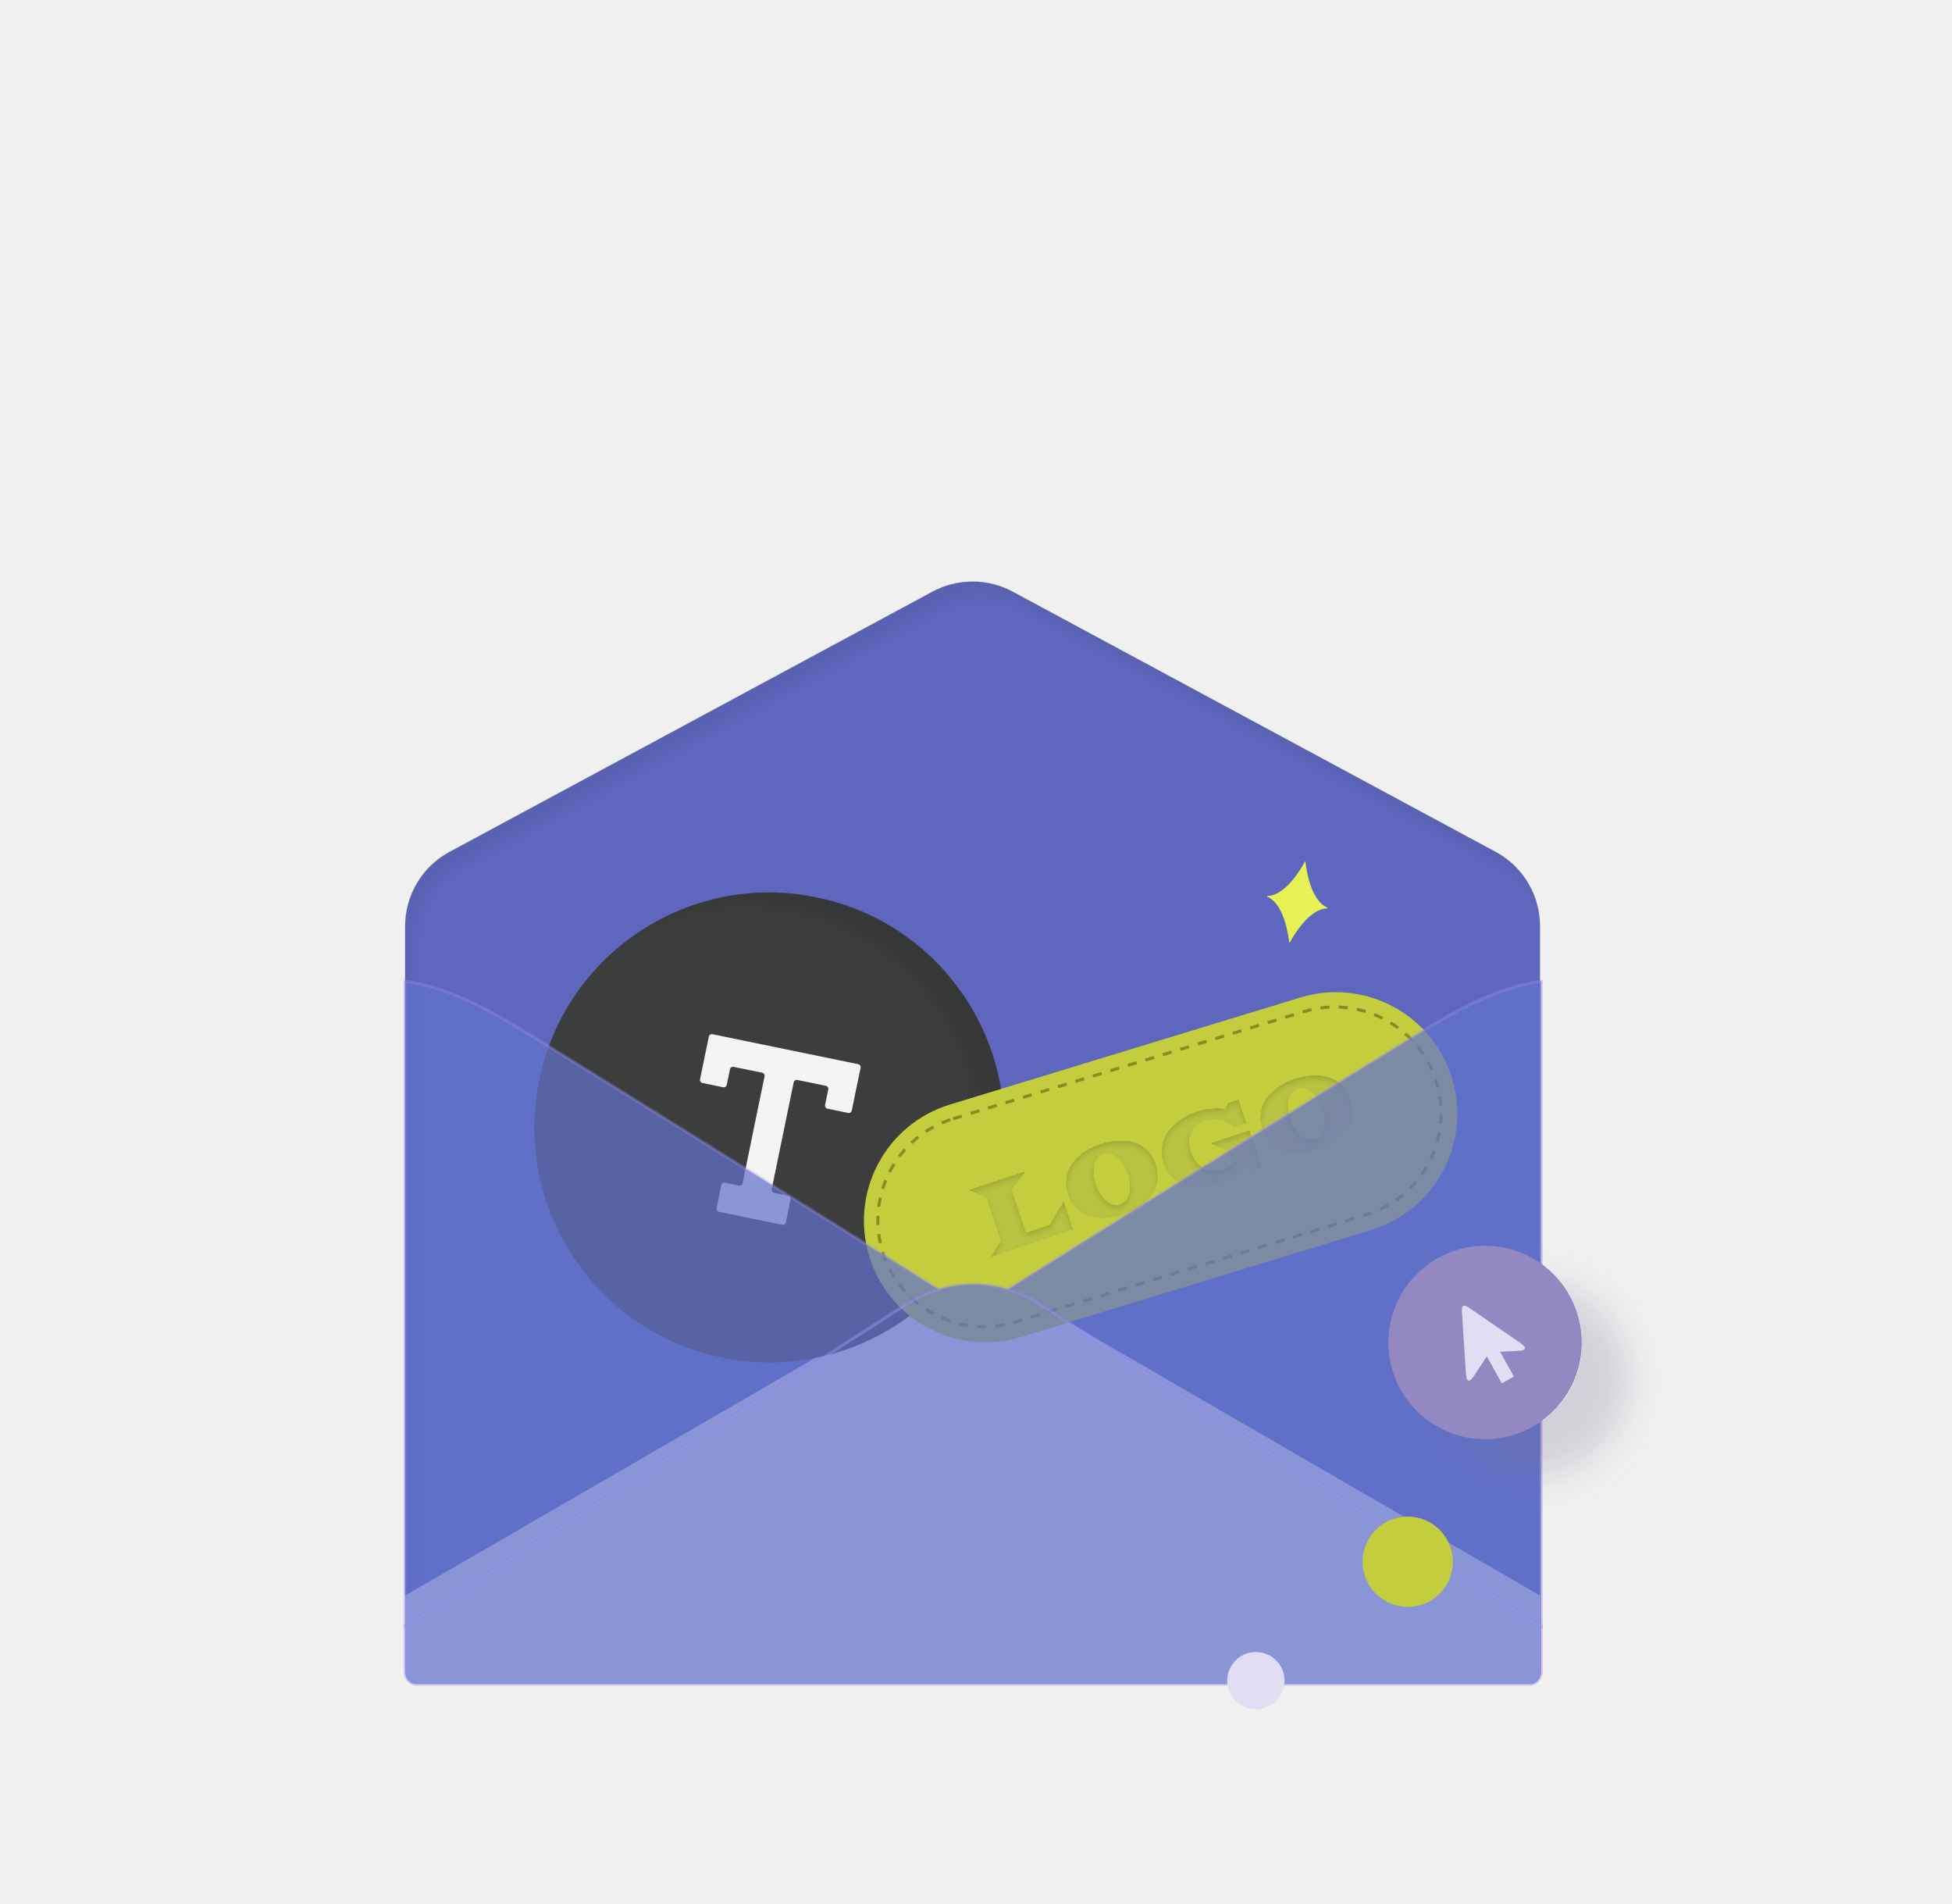
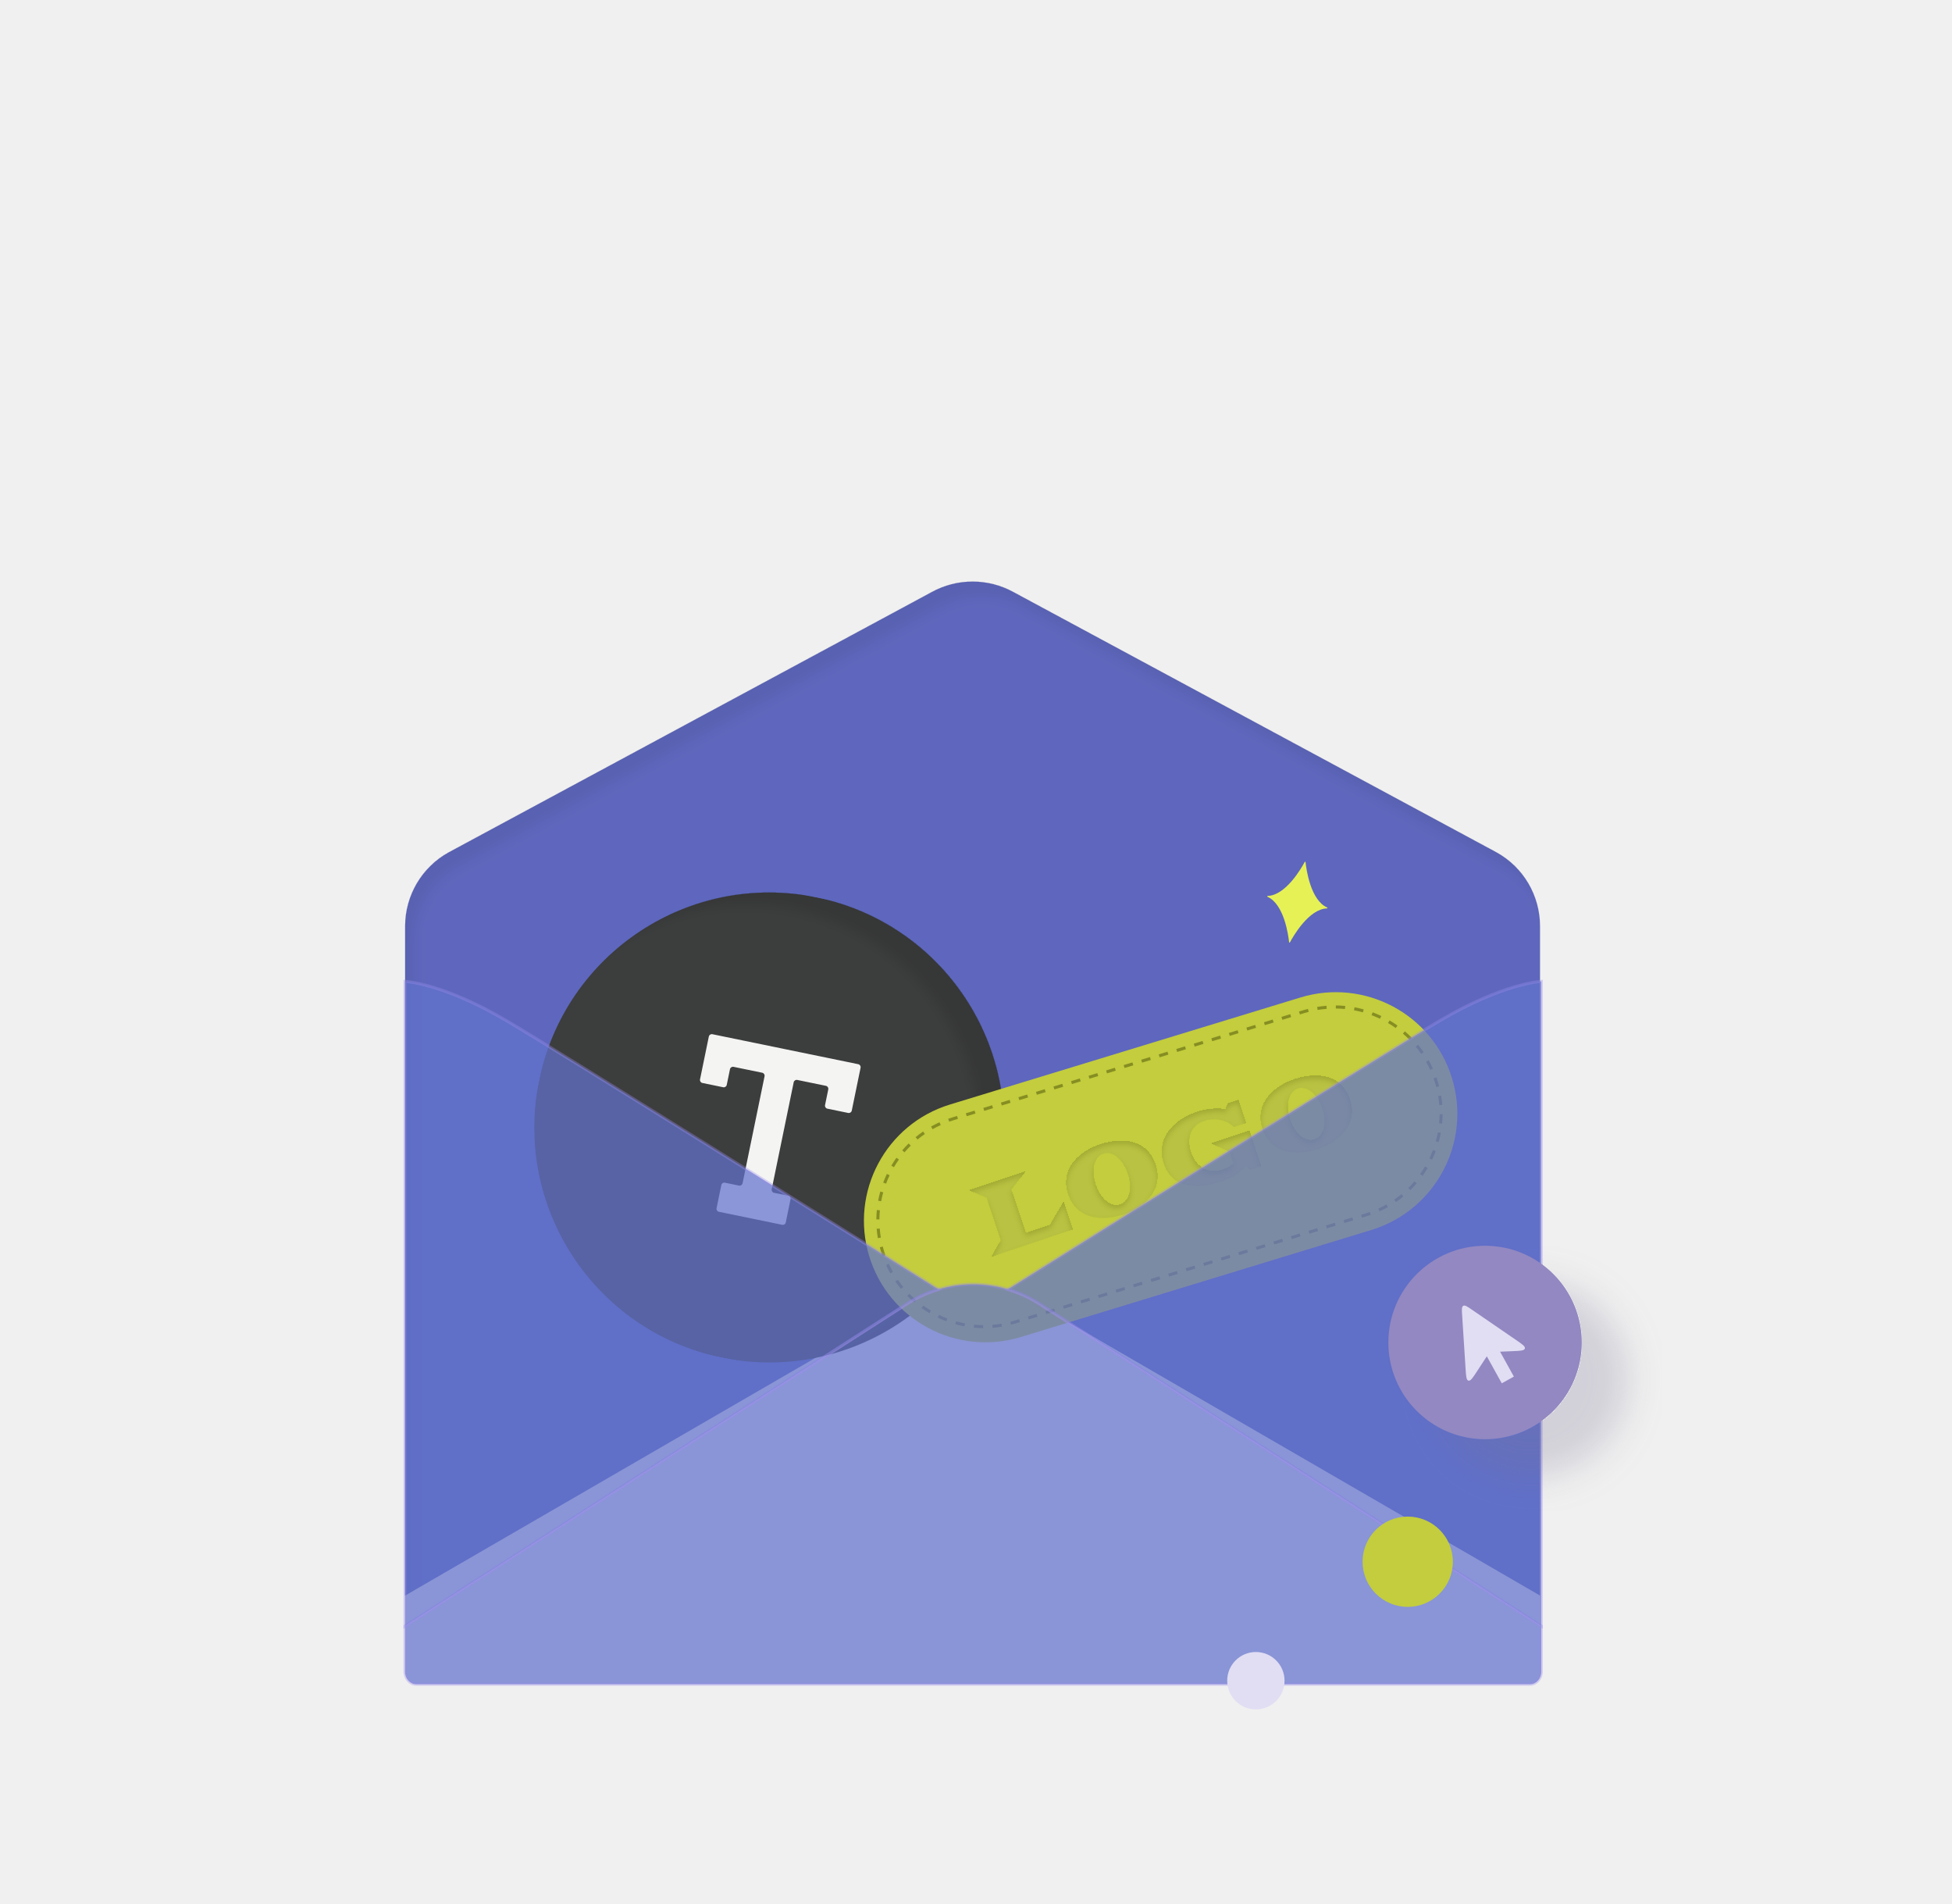
<svg xmlns="http://www.w3.org/2000/svg" width="282" height="275" viewBox="0 0 282 275" fill="none">
-   <rect x="121.321" y="124.93" width="31.832" height="0.872" rx="0.436" fill="#5C5A9B" />
  <g filter="url(#filter0_i_799_690)">
-     <path d="M216.197 123.113L146.432 85.528C142.742 83.49 138.272 83.49 134.583 85.528L64.817 123.113C60.937 125.255 58.529 129.344 58.529 133.785V230.454L130.87 188.552C136.834 185.098 144.18 185.098 150.144 188.552L222.485 230.454V133.785C222.485 129.344 220.077 125.255 216.197 123.116V123.113Z" fill="#5E67BD" />
+     <path d="M216.197 123.113L146.432 85.528C142.742 83.49 138.272 83.49 134.583 85.528L64.817 123.113C60.938 125.255 58.529 129.344 58.529 133.785V230.454L130.87 188.552C136.834 185.098 144.18 185.098 150.144 188.552L222.485 230.454V133.785C222.485 129.344 220.077 125.255 216.197 123.116V123.113Z" fill="#5E67BD" />
  </g>
  <g clip-path="url(#clip0_799_690)">
    <g filter="url(#filter1_i_799_690)">
      <path d="M104.298 196.085C122.654 199.858 140.593 188.037 144.367 169.681C148.14 151.326 136.318 133.387 117.963 129.613C99.607 125.84 81.668 137.661 77.895 156.017C74.121 174.373 85.943 192.312 104.298 196.085Z" fill="#3C3D3D" />
    </g>
-     <path d="M113.455 151.543L102.917 149.377C102.682 149.328 102.451 149.48 102.402 149.716L101.13 155.904C101.082 156.14 101.234 156.371 101.47 156.419L104.477 157.037C104.712 157.086 104.943 156.934 104.991 156.698L105.458 154.429C105.506 154.193 105.737 154.041 105.973 154.09L110.114 154.941C110.35 154.989 110.502 155.22 110.453 155.456L107.278 170.903C107.229 171.139 106.999 171.291 106.763 171.243L104.723 170.823C104.487 170.775 104.257 170.927 104.208 171.163L103.52 174.511C103.471 174.747 103.623 174.978 103.859 175.026L113.003 176.906C113.238 176.954 113.469 176.802 113.518 176.566L114.206 173.218C114.254 172.982 114.102 172.752 113.867 172.703L111.827 172.284C111.591 172.235 111.439 172.005 111.487 171.769L114.663 156.321C114.711 156.085 114.942 155.933 115.178 155.982L119.319 156.833C119.555 156.882 119.707 157.112 119.658 157.348L119.192 159.617C119.144 159.853 119.296 160.083 119.531 160.132L122.538 160.75C122.774 160.798 123.005 160.646 123.053 160.411L124.325 154.223C124.374 153.987 124.222 153.756 123.986 153.708L113.448 151.542L113.455 151.543Z" fill="#F4F4F3" />
+     <path d="M113.455 151.543L102.917 149.377C102.682 149.328 102.451 149.48 102.402 149.716L101.13 155.904C101.082 156.14 101.234 156.371 101.47 156.419L104.477 157.037C104.712 157.086 104.943 156.934 104.991 156.698L105.458 154.429C105.506 154.193 105.737 154.041 105.973 154.09L110.114 154.941C110.35 154.989 110.502 155.22 110.453 155.456L107.278 170.903C107.229 171.139 106.999 171.291 106.763 171.243L104.723 170.823C104.487 170.775 104.257 170.927 104.208 171.163L103.52 174.511C103.471 174.747 103.623 174.978 103.859 175.026L113.003 176.906C113.238 176.954 113.469 176.802 113.518 176.566L114.206 173.218C114.254 172.982 114.102 172.752 113.867 172.703L111.827 172.284C111.591 172.235 111.439 172.005 111.487 171.769L114.663 156.321C114.711 156.085 114.942 155.933 115.178 155.982L119.319 156.833C119.555 156.882 119.707 157.112 119.658 157.348L119.192 159.617C119.143 159.853 119.295 160.083 119.531 160.132L122.538 160.75C122.774 160.798 123.005 160.646 123.053 160.411L124.325 154.223C124.374 153.987 124.222 153.756 123.986 153.708L113.448 151.542L113.455 151.543Z" fill="#F4F4F3" />
  </g>
-   <rect width="88.03" height="35.107" rx="17.553" transform="matrix(0.95641 -0.292028 0.292031 0.956409 120.451 164.658)" fill="#C3CD3D" />
-   <rect opacity="0.8" x="0.275" y="0.146" width="83.672" height="30.692" rx="15.346" transform="matrix(0.95641 -0.292028 0.292031 0.956409 122.709 166.011)" fill="#C3CD3D" stroke="#777E1C" stroke-width="0.441" stroke-dasharray="1.32 1.32" />
+   <path d="M125.577 181.447C122.746 172.175 127.967 162.363 137.239 159.532L187.855 144.077C197.127 141.246 206.939 146.467 209.77 155.739V155.739C212.601 165.011 207.38 174.823 198.108 177.654L147.492 193.109C138.22 195.94 128.408 190.719 125.577 181.447V181.447Z" fill="#C3CD3D" />
+   <path opacity="0.8" d="M127.286 180.812C124.776 172.589 129.406 163.889 137.628 161.378L188.299 145.906C196.521 143.396 205.222 148.026 207.733 156.248V156.248C210.243 164.471 205.613 173.172 197.391 175.682L146.72 191.154C138.498 193.665 129.797 189.034 127.286 180.812V180.812Z" fill="#C3CD3D" />
+   <path opacity="0.8" fill-rule="evenodd" clip-rule="evenodd" d="M146.066 191.339L145.955 190.912C146.168 190.857 146.38 190.797 146.591 190.732L147.225 190.539L147.354 190.961L146.72 191.154C146.502 191.221 146.284 191.282 146.066 191.339ZM196.757 175.876L196.629 175.454L197.262 175.261C197.474 175.196 197.683 175.127 197.89 175.054L198.037 175.47C197.824 175.545 197.609 175.616 197.391 175.682L196.757 175.876ZM199.297 174.963L199.115 174.561C199.518 174.378 199.91 174.179 200.291 173.964L200.508 174.348C200.116 174.569 199.712 174.774 199.297 174.963ZM201.66 173.63L201.41 173.266C201.775 173.016 202.126 172.751 202.464 172.472L202.745 172.813C202.397 173.099 202.035 173.372 201.66 173.63ZM203.754 171.903L203.445 171.589C203.759 171.28 204.059 170.958 204.344 170.623L204.68 170.91C204.386 171.253 204.078 171.585 203.754 171.903ZM205.515 169.839L205.156 169.583C205.412 169.224 205.651 168.855 205.875 168.476L206.255 168.7C206.025 169.09 205.778 169.47 205.515 169.839ZM206.893 167.501L206.495 167.311C206.684 166.914 206.857 166.509 207.012 166.096L207.424 166.251C207.265 166.676 207.088 167.093 206.893 167.501ZM207.846 164.96L207.421 164.842C207.539 164.419 207.638 163.99 207.719 163.556L208.153 163.637C208.07 164.084 207.967 164.525 207.846 164.96ZM208.343 162.292L207.904 162.25C207.947 161.814 207.97 161.374 207.974 160.932L208.415 160.936C208.411 161.391 208.387 161.843 208.343 162.292ZM208.367 159.579L207.928 159.614C207.893 159.178 207.839 158.742 207.766 158.305L208.201 158.231C208.276 158.681 208.332 159.131 208.367 159.579ZM207.917 156.903C207.861 156.684 207.799 156.466 207.733 156.248C207.666 156.031 207.595 155.815 207.52 155.603L207.105 155.749C207.178 155.956 207.246 156.166 207.311 156.377C207.376 156.589 207.436 156.801 207.49 157.013L207.917 156.903ZM207.013 154.342L206.612 154.525C206.429 154.121 206.229 153.729 206.014 153.348L206.399 153.132C206.62 153.523 206.825 153.927 207.013 154.342ZM205.68 151.979L205.317 152.229C205.066 151.865 204.801 151.513 204.523 151.175L204.863 150.894C205.15 151.242 205.423 151.604 205.68 151.979ZM203.954 149.885L203.639 150.195C203.33 149.88 203.008 149.58 202.674 149.295L202.96 148.96C203.304 149.253 203.636 149.562 203.954 149.885ZM201.889 148.124L201.634 148.483C201.275 148.228 200.905 147.988 200.526 147.765L200.75 147.385C201.14 147.614 201.52 147.861 201.889 148.124ZM199.551 146.746L199.361 147.144C198.964 146.955 198.559 146.782 198.147 146.628L198.302 146.215C198.726 146.374 199.143 146.551 199.551 146.746ZM197.011 145.794L196.892 146.218C196.469 146.1 196.04 146.001 195.607 145.92L195.688 145.486C196.134 145.57 196.575 145.672 197.011 145.794ZM194.343 145.296L194.3 145.735C193.864 145.693 193.424 145.669 192.983 145.665L192.986 145.224C193.441 145.228 193.894 145.252 194.343 145.296ZM191.629 145.272L191.664 145.712C191.229 145.746 190.792 145.8 190.355 145.873L190.282 145.438C190.732 145.363 191.181 145.307 191.629 145.272ZM138.262 161.185L137.628 161.378C137.411 161.444 137.195 161.515 136.983 161.59L137.129 162.006C137.336 161.933 137.545 161.864 137.757 161.8L138.391 161.606L138.262 161.185ZM135.722 162.098L135.905 162.499C135.501 162.682 135.109 162.882 134.728 163.096L134.511 162.712C134.903 162.491 135.307 162.286 135.722 162.098ZM133.359 163.431L133.609 163.794C133.245 164.044 132.893 164.309 132.555 164.588L132.274 164.248C132.622 163.961 132.984 163.688 133.359 163.431ZM131.265 165.157L131.574 165.471C131.26 165.781 130.96 166.103 130.675 166.437L130.34 166.151C130.633 165.807 130.942 165.475 131.265 165.157ZM129.504 167.221L129.863 167.477C129.607 167.836 129.368 168.205 129.144 168.584L128.764 168.36C128.994 167.97 129.241 167.59 129.504 167.221ZM128.126 169.559L128.524 169.749C128.335 170.146 128.162 170.552 128.008 170.964L127.595 170.809C127.754 170.385 127.931 169.968 128.126 169.559ZM127.173 172.1L127.598 172.219C127.48 172.642 127.381 173.07 127.3 173.504L126.866 173.423C126.949 172.977 127.052 172.535 127.173 172.1ZM126.676 174.768L127.115 174.811C127.072 175.247 127.049 175.686 127.045 176.128L126.604 176.124C126.608 175.669 126.632 175.217 126.676 174.768ZM126.652 177.481L127.092 177.446C127.126 177.882 127.18 178.319 127.253 178.756L126.818 178.829C126.743 178.379 126.687 177.93 126.652 177.481ZM127.102 180.158L127.529 180.047C127.584 180.259 127.643 180.471 127.708 180.683C127.773 180.895 127.842 181.104 127.915 181.311L127.499 181.458C127.424 181.245 127.353 181.03 127.286 180.812C127.22 180.594 127.158 180.376 127.102 180.158ZM128.006 182.718L128.407 182.536C128.591 182.939 128.79 183.332 129.005 183.712L128.621 183.929C128.4 183.537 128.194 183.133 128.006 182.718ZM129.339 185.081L129.703 184.831C129.953 185.196 130.218 185.547 130.496 185.885L130.156 186.166C129.869 185.818 129.596 185.456 129.339 185.081ZM131.065 187.175L131.38 186.866C131.689 187.18 132.011 187.48 132.345 187.765L132.059 188.101C131.715 187.807 131.384 187.499 131.065 187.175ZM133.13 188.936L133.386 188.577C133.744 188.833 134.114 189.073 134.493 189.296L134.269 189.676C133.879 189.446 133.499 189.199 133.13 188.936ZM135.468 190.314L135.658 189.916C136.055 190.106 136.46 190.278 136.872 190.433L136.717 190.846C136.293 190.686 135.876 190.509 135.468 190.314ZM138.009 191.267C138.444 191.388 138.885 191.491 139.331 191.574L139.412 191.141C138.979 191.06 138.55 190.96 138.127 190.842L138.009 191.267ZM140.676 191.764L140.719 191.325C141.155 191.368 141.595 191.391 142.037 191.395L142.033 191.836C141.578 191.832 141.125 191.808 140.676 191.764ZM144.737 191.622L144.664 191.187C144.227 191.261 143.79 191.314 143.355 191.349L143.39 191.788C143.838 191.753 144.288 191.698 144.737 191.622ZM139.529 160.798L139.657 161.22L140.924 160.833L140.795 160.411L139.529 160.798ZM142.062 160.024L142.191 160.446L143.458 160.059L143.329 159.637L142.062 160.024ZM144.596 159.251L144.724 159.672L145.991 159.286L145.862 158.864L144.596 159.251ZM147.129 158.477L147.258 158.899L148.525 158.512L148.396 158.09L147.129 158.477ZM149.663 157.703L149.791 158.125L151.058 157.738L150.929 157.317L149.663 157.703ZM152.196 156.93L152.325 157.352L153.592 156.965L153.463 156.543L152.196 156.93ZM154.73 156.156L154.858 156.578L156.125 156.191L155.996 155.769L154.73 156.156ZM157.263 155.383L157.392 155.804L158.659 155.418L158.53 154.996L157.263 155.383ZM159.797 154.609L159.925 155.031L161.192 154.644L161.063 154.222L159.797 154.609ZM162.33 153.836L162.459 154.257L163.726 153.871L163.597 153.449L162.33 153.836ZM164.864 153.062L164.993 153.484L166.259 153.097L166.131 152.675L164.864 153.062ZM167.397 152.288L167.526 152.71L168.793 152.323L168.664 151.902L167.397 152.288ZM169.931 151.515L170.06 151.937L171.326 151.55L171.198 151.128L169.931 151.515ZM172.464 150.741L172.593 151.163L173.86 150.776L173.731 150.354L172.464 150.741ZM174.998 149.968L175.127 150.389L176.393 150.003L176.265 149.581L174.998 149.968ZM177.531 149.194L177.66 149.616L178.927 149.229L178.798 148.807L177.531 149.194ZM180.065 148.42L180.194 148.842L181.46 148.455L181.332 148.034L180.065 148.42ZM182.598 147.647L182.727 148.069L183.994 147.682L183.865 147.26L182.598 147.647ZM185.132 146.873L185.261 147.295L186.528 146.908L186.399 146.487L185.132 146.873ZM187.665 146.1L187.794 146.522L188.428 146.328C188.639 146.263 188.851 146.204 189.064 146.149L188.953 145.722C188.735 145.778 188.517 145.84 188.299 145.906L187.665 146.1ZM195.491 176.263L195.362 175.841L194.095 176.228L194.224 176.649L195.491 176.263ZM192.957 177.036L192.828 176.614L191.562 177.001L191.69 177.423L192.957 177.036ZM190.424 177.81L190.295 177.388L189.028 177.775L189.157 178.197L190.424 177.81ZM187.89 178.583L187.761 178.162L186.494 178.548L186.623 178.97L187.89 178.583ZM185.356 179.357L185.228 178.935L183.961 179.322L184.09 179.744L185.356 179.357ZM182.823 180.13L182.694 179.709L181.427 180.096L181.556 180.517L182.823 180.13ZM180.289 180.904L180.161 180.482L178.894 180.869L179.023 181.291L180.289 180.904ZM177.756 181.678L177.627 181.256L176.36 181.643L176.489 182.064L177.756 181.678ZM175.222 182.451L175.094 182.029L173.827 182.416L173.956 182.838L175.222 182.451ZM172.689 183.225L172.56 182.803L171.293 183.19L171.422 183.612L172.689 183.225ZM170.155 183.998L170.027 183.577L168.76 183.963L168.889 184.385L170.155 183.998ZM167.622 184.772L167.493 184.35L166.226 184.737L166.355 185.159L167.622 184.772ZM165.088 185.546L164.96 185.124L163.693 185.511L163.822 185.932L165.088 185.546ZM162.555 186.319L162.426 185.897L161.159 186.284L161.288 186.706L162.555 186.319ZM160.021 187.093L159.892 186.671L158.626 187.058L158.754 187.48L160.021 187.093ZM157.488 187.866L157.359 187.445L156.092 187.831L156.221 188.253L157.488 187.866ZM154.954 188.64L154.825 188.218L153.559 188.605L153.687 189.027L154.954 188.64ZM152.421 189.413L152.292 188.992L151.025 189.378L151.154 189.8L152.421 189.413ZM149.887 190.187L149.758 189.765L148.492 190.152L148.62 190.574L149.887 190.187Z" fill="#777E1C" />
  <g opacity="0.7" filter="url(#filter2_i_799_690)">
    <path d="M144.622 179.142L142.556 172.979L140.119 171.915L148.033 169.262L146.064 171.803L148.186 178.132L151.713 176.95L153.645 173.681L154.946 177.561L143.319 181.459L144.622 179.142Z" fill="#B5BD44" />
    <path d="M154.351 172.452C154.146 171.84 154.05 171.26 154.064 170.713C154.083 170.164 154.182 169.651 154.364 169.176C154.545 168.701 154.798 168.263 155.123 167.863C155.446 167.458 155.811 167.097 156.217 166.778C156.627 166.453 157.065 166.17 157.532 165.93C157.998 165.685 158.466 165.484 158.936 165.326C159.451 165.153 159.977 165.022 160.514 164.93C161.054 164.833 161.583 164.792 162.101 164.806C162.622 164.814 163.127 164.884 163.615 165.016C164.102 165.144 164.555 165.345 164.972 165.62C165.395 165.893 165.77 166.246 166.097 166.679C166.43 167.11 166.698 167.632 166.904 168.245C167.106 168.848 167.202 169.421 167.191 169.962C167.18 170.504 167.086 171.012 166.909 171.486C166.732 171.959 166.485 172.398 166.166 172.801C165.851 173.203 165.49 173.568 165.082 173.897C164.679 174.225 164.237 174.513 163.758 174.763C163.284 175.011 162.8 175.217 162.308 175.382C161.815 175.548 161.305 175.676 160.779 175.769C160.252 175.862 159.728 175.904 159.207 175.896C158.691 175.887 158.185 175.819 157.689 175.694C157.197 175.568 156.738 175.369 156.311 175.097C155.889 174.824 155.51 174.473 155.173 174.043C154.835 173.608 154.561 173.078 154.351 172.452ZM158.265 171.141C158.44 171.664 158.661 172.131 158.926 172.54C159.191 172.945 159.482 173.277 159.801 173.535C160.119 173.794 160.454 173.968 160.805 174.058C161.156 174.147 161.504 174.134 161.85 174.018C162.196 173.902 162.482 173.7 162.706 173.413C162.93 173.125 163.092 172.782 163.19 172.384C163.293 171.985 163.328 171.543 163.295 171.061C163.264 170.573 163.163 170.071 162.99 169.557C162.816 169.037 162.598 168.57 162.335 168.155C162.071 167.735 161.779 167.394 161.459 167.131C161.142 166.862 160.805 166.681 160.448 166.589C160.09 166.492 159.731 166.503 159.371 166.624C159.025 166.74 158.741 166.944 158.518 167.236C158.293 167.523 158.133 167.87 158.038 168.278C157.941 168.68 157.911 169.129 157.949 169.625C157.986 170.116 158.091 170.622 158.265 171.141Z" fill="#B5BD44" />
    <path d="M168.164 168.029C167.971 167.453 167.875 166.895 167.877 166.356C167.879 165.818 167.962 165.306 168.125 164.822C168.289 164.338 168.524 163.884 168.831 163.46C169.143 163.035 169.508 162.644 169.926 162.286C170.348 161.927 170.817 161.61 171.332 161.334C171.845 161.053 172.389 160.816 172.966 160.623C173.312 160.507 173.666 160.413 174.027 160.341C174.392 160.268 174.753 160.217 175.108 160.186C175.463 160.156 175.808 160.147 176.142 160.158C176.481 160.168 176.799 160.197 177.097 160.245L177.384 159.423L178.875 158.924L179.963 162.171L178.273 162.738C177.975 162.468 177.65 162.249 177.297 162.081C176.949 161.911 176.586 161.791 176.207 161.721C175.832 161.649 175.45 161.629 175.061 161.66C174.675 161.686 174.293 161.762 173.916 161.889C173.504 162.027 173.135 162.23 172.81 162.497C172.485 162.764 172.231 163.09 172.05 163.477C171.869 163.863 171.772 164.31 171.759 164.818C171.745 165.321 171.842 165.881 172.048 166.498C172.246 167.088 172.51 167.58 172.839 167.973C173.171 168.36 173.539 168.656 173.944 168.861C174.347 169.062 174.774 169.173 175.225 169.194C175.681 169.214 176.131 169.15 176.574 169.001C176.965 168.87 177.293 168.73 177.559 168.582C177.824 168.429 178.048 168.243 178.231 168.024L177.673 166.36L175.112 165.145L180.456 163.354L182.161 168.439L180.583 168.967L179.994 168.425C179.789 168.681 179.558 168.919 179.3 169.138C179.042 169.353 178.763 169.551 178.462 169.73C178.164 169.914 177.849 170.079 177.518 170.225C177.188 170.375 176.848 170.508 176.497 170.626C175.898 170.827 175.303 170.987 174.711 171.106C174.124 171.224 173.556 171.289 173.007 171.3C172.456 171.307 171.933 171.255 171.437 171.145C170.94 171.03 170.483 170.845 170.066 170.59C169.649 170.33 169.278 169.991 168.955 169.571C168.632 169.151 168.368 168.637 168.164 168.029Z" fill="#B5BD44" />
    <path d="M182.438 163.037C182.232 162.425 182.137 161.845 182.151 161.298C182.169 160.749 182.269 160.236 182.45 159.761C182.631 159.286 182.884 158.848 183.209 158.448C183.533 158.043 183.897 157.682 184.304 157.363C184.713 157.038 185.151 156.755 185.619 156.515C186.084 156.27 186.552 156.069 187.023 155.911C187.538 155.738 188.063 155.606 188.6 155.515C189.14 155.418 189.669 155.377 190.187 155.391C190.708 155.399 191.213 155.469 191.702 155.601C192.189 155.729 192.641 155.93 193.059 156.205C193.481 156.478 193.856 156.831 194.184 157.264C194.516 157.695 194.785 158.217 194.99 158.83C195.192 159.433 195.288 160.006 195.277 160.547C195.266 161.089 195.172 161.597 194.996 162.071C194.819 162.544 194.571 162.983 194.252 163.386C193.937 163.787 193.576 164.153 193.168 164.482C192.765 164.81 192.324 165.098 191.845 165.348C191.37 165.596 190.886 165.802 190.394 165.967C189.901 166.132 189.392 166.261 188.865 166.354C188.339 166.447 187.815 166.489 187.294 166.481C186.777 166.471 186.271 166.404 185.775 166.279C185.284 166.153 184.825 165.954 184.398 165.682C183.976 165.409 183.596 165.058 183.26 164.628C182.921 164.193 182.647 163.663 182.438 163.037ZM186.351 161.726C186.527 162.249 186.747 162.716 187.013 163.125C187.277 163.53 187.568 163.862 187.887 164.12C188.206 164.379 188.54 164.553 188.891 164.643C189.242 164.732 189.591 164.719 189.937 164.603C190.283 164.487 190.568 164.285 190.792 163.998C191.017 163.71 191.178 163.367 191.277 162.969C191.38 162.569 191.414 162.128 191.381 161.646C191.351 161.158 191.249 160.656 191.077 160.142C190.903 159.622 190.684 159.155 190.422 158.74C190.158 158.32 189.865 157.979 189.545 157.716C189.228 157.447 188.891 157.266 188.534 157.174C188.176 157.077 187.817 157.088 187.458 157.209C187.112 157.325 186.827 157.529 186.604 157.821C186.38 158.108 186.22 158.455 186.124 158.862C186.027 159.265 185.998 159.714 186.036 160.21C186.072 160.701 186.177 161.206 186.351 161.726Z" fill="#B5BD44" />
  </g>
  <g filter="url(#filter3_b_799_690)">
-     <path d="M130.942 188.369L58.51 234.871V241.449C58.51 242.455 59.245 243.268 60.146 243.268H221.033C221.938 243.268 222.669 242.451 222.669 241.449V234.871L150.237 188.369C144.265 184.536 136.91 184.536 130.938 188.369H130.942Z" fill="#6172CC" fill-opacity="0.72" stroke="#9A8DEA" stroke-opacity="0.35" stroke-width="0.441" stroke-miterlimit="10" />
+     <path d="M130.942 188.369L58.51 234.871V241.449C58.51 242.455 59.245 243.268 60.146 243.268H221.033C221.938 243.268 222.669 242.451 222.669 241.449V234.871L150.237 188.369C144.265 184.536 136.911 184.536 130.939 188.369H130.942Z" fill="#6172CC" fill-opacity="0.72" stroke="#9A8DEA" stroke-opacity="0.35" stroke-width="0.441" stroke-miterlimit="10" />
    <path d="M135.578 186.232C122.548 178.065 80.928 152 73.172 147.428C63.954 141.995 58.51 141.746 58.51 141.746V234.87L130.942 188.367C132.415 187.42 133.975 186.707 135.578 186.232Z" fill="#6172CC" fill-opacity="0.72" stroke="#9A8DEA" stroke-opacity="0.35" stroke-width="0.441" stroke-miterlimit="10" />
-     <path d="M145.604 186.232C158.633 178.065 200.253 152 208.009 147.428C217.227 141.995 222.672 141.746 222.672 141.746V234.87L150.239 188.367C148.767 187.42 147.207 186.707 145.604 186.232Z" fill="#6172CC" fill-opacity="0.72" stroke="#9A8DEA" stroke-opacity="0.35" stroke-width="0.441" stroke-miterlimit="10" />
+     <path d="M145.604 186.232C158.633 178.065 200.253 152 208.009 147.428C217.227 141.995 222.672 141.746 222.672 141.746V234.87L150.24 188.367C148.767 187.42 147.207 186.707 145.604 186.232Z" fill="#6172CC" fill-opacity="0.72" stroke="#9A8DEA" stroke-opacity="0.35" stroke-width="0.441" stroke-miterlimit="10" />
  </g>
-   <ellipse cx="181.432" cy="242.752" rx="4.143" ry="4.142" fill="#E1DDF3" />
+   <path d="M185.575 242.752C185.575 245.04 183.72 246.894 181.432 246.894C179.144 246.894 177.29 245.04 177.29 242.752C177.29 240.464 179.144 238.609 181.432 238.609C183.72 238.609 185.575 240.464 185.575 242.752Z" fill="#E1DDF3" />
  <circle cx="203.369" cy="225.57" r="6.52" fill="#C3CD3D" />
  <g filter="url(#filter4_d_799_690)">
-     <circle cx="214.545" cy="193.904" r="13.971" fill="#9388C1" />
+     <path d="M228.516 193.904C228.516 201.62 222.261 207.875 214.545 207.875C206.829 207.875 200.574 201.62 200.574 193.904C200.574 186.189 206.829 179.934 214.545 179.934C222.261 179.934 228.516 186.189 228.516 193.904Z" fill="#9388C1" />
  </g>
-   <path d="M188.486 124.502C187.99 125.431 185.74 129.321 183.134 129.405C183.06 129.409 183.042 129.5 183.109 129.532C185.5 130.583 186.12 135.031 186.231 136.085C186.236 136.149 186.324 136.166 186.353 136.108C186.85 135.18 189.099 131.29 191.706 131.206C191.78 131.201 191.797 131.11 191.731 131.079C189.339 130.028 188.719 125.579 188.609 124.526C188.603 124.462 188.515 124.445 188.486 124.502Z" fill="#E6F156" />
-   <path fill-rule="evenodd" clip-rule="evenodd" d="M214.797 195.901L213.346 198.121C212.747 199.037 212.448 199.494 212.14 199.414C211.833 199.333 211.798 198.787 211.728 197.695L211.228 189.925C211.177 189.138 211.152 188.744 211.392 188.608C211.632 188.472 211.957 188.695 212.607 189.141L219.027 193.546C219.929 194.165 220.381 194.475 220.293 194.78C220.205 195.086 219.658 195.109 218.565 195.155L216.713 195.232L218.706 198.83L216.957 199.799L214.797 195.901Z" fill="#E1DDF3" />
+   <path d="M188.486 124.502C187.99 125.431 185.74 129.321 183.134 129.405C183.06 129.409 183.042 129.5 183.109 129.532C185.501 130.583 186.12 135.031 186.231 136.085C186.237 136.149 186.324 136.166 186.354 136.108C186.85 135.18 189.1 131.29 191.706 131.206C191.78 131.201 191.797 131.11 191.731 131.079C189.339 130.028 188.719 125.579 188.609 124.526C188.603 124.462 188.516 124.445 188.486 124.502Z" fill="#E6F156" />
+   <path fill-rule="evenodd" clip-rule="evenodd" d="M214.798 195.901L213.346 198.121C212.747 199.037 212.448 199.494 212.141 199.414C211.833 199.333 211.798 198.787 211.728 197.695L211.228 189.925C211.177 189.138 211.152 188.744 211.392 188.608C211.632 188.472 211.957 188.695 212.607 189.141L219.027 193.546C219.929 194.165 220.381 194.475 220.293 194.78C220.205 195.086 219.658 195.109 218.565 195.155L216.713 195.232L218.706 198.83L216.957 199.799L214.798 195.901Z" fill="#E1DDF3" />
  <defs>
    <filter id="filter0_i_799_690" x="58.529" y="84" width="165.279" height="148.217" filterUnits="userSpaceOnUse" color-interpolation-filters="sRGB">
      <feFlood flood-opacity="0" result="BackgroundImageFix" />
      <feBlend mode="normal" in="SourceGraphic" in2="BackgroundImageFix" result="shape" />
      <feColorMatrix in="SourceAlpha" type="matrix" values="0 0 0 0 0 0 0 0 0 0 0 0 0 0 0 0 0 0 127 0" result="hardAlpha" />
      <feOffset dx="1.323" dy="2.205" />
      <feGaussianBlur stdDeviation="0.882" />
      <feComposite in2="hardAlpha" operator="arithmetic" k2="-1" k3="1" />
      <feColorMatrix type="matrix" values="0 0 0 0 0 0 0 0 0 0 0 0 0 0 0 0 0 0 0.06 0" />
      <feBlend mode="normal" in2="shape" result="effect1_innerShadow_799_690" />
    </filter>
    <filter id="filter1_i_799_690" x="75.429" y="128.912" width="69.639" height="69.639" filterUnits="userSpaceOnUse" color-interpolation-filters="sRGB">
      <feFlood flood-opacity="0" result="BackgroundImageFix" />
      <feBlend mode="normal" in="SourceGraphic" in2="BackgroundImageFix" result="shape" />
      <feColorMatrix in="SourceAlpha" type="matrix" values="0 0 0 0 0 0 0 0 0 0 0 0 0 0 0 0 0 0 127 0" result="hardAlpha" />
      <feOffset dx="-3.528" dy="1.764" />
      <feGaussianBlur stdDeviation="0.882" />
      <feComposite in2="hardAlpha" operator="arithmetic" k2="-1" k3="1" />
      <feColorMatrix type="matrix" values="0 0 0 0 0 0 0 0 0 0 0 0 0 0 0 0 0 0 0.1 0" />
      <feBlend mode="normal" in2="shape" result="effect1_innerShadow_799_690" />
    </filter>
-     <filter id="filter2_i_799_690" x="140.12" y="155.389" width="55.158" height="26.511" filterUnits="userSpaceOnUse" color-interpolation-filters="sRGB">
+     <filter id="filter2_i_799_690" x="140.119" y="155.389" width="55.159" height="26.511" filterUnits="userSpaceOnUse" color-interpolation-filters="sRGB">
      <feFlood flood-opacity="0" result="BackgroundImageFix" />
      <feBlend mode="normal" in="SourceGraphic" in2="BackgroundImageFix" result="shape" />
      <feColorMatrix in="SourceAlpha" type="matrix" values="0 0 0 0 0 0 0 0 0 0 0 0 0 0 0 0 0 0 127 0" result="hardAlpha" />
      <feOffset dy="0.441" />
      <feGaussianBlur stdDeviation="0.441" />
      <feComposite in2="hardAlpha" operator="arithmetic" k2="-1" k3="1" />
      <feColorMatrix type="matrix" values="0 0 0 0 0.57 0 0 0 0 0.6 0 0 0 0 0.18 0 0 0 1 0" />
      <feBlend mode="normal" in2="shape" result="effect1_innerShadow_799_690" />
    </filter>
    <filter id="filter3_b_799_690" x="50.792" y="134.019" width="179.597" height="116.967" filterUnits="userSpaceOnUse" color-interpolation-filters="sRGB">
      <feFlood flood-opacity="0" result="BackgroundImageFix" />
      <feGaussianBlur in="BackgroundImageFix" stdDeviation="3.749" />
      <feComposite in2="SourceAlpha" operator="in" result="effect1_backgroundBlur_799_690" />
      <feBlend mode="normal" in="SourceGraphic" in2="effect1_backgroundBlur_799_690" result="shape" />
    </filter>
    <filter id="filter4_d_799_690" x="200.574" y="179.934" width="39.557" height="38.233" filterUnits="userSpaceOnUse" color-interpolation-filters="sRGB">
      <feFlood flood-opacity="0" result="BackgroundImageFix" />
      <feColorMatrix in="SourceAlpha" type="matrix" values="0 0 0 0 0 0 0 0 0 0 0 0 0 0 0 0 0 0 127 0" result="hardAlpha" />
      <feOffset dx="6.615" dy="5.292" />
      <feGaussianBlur stdDeviation="2.5" />
      <feComposite in2="hardAlpha" operator="out" />
      <feColorMatrix type="matrix" values="0 0 0 0 0.47 0 0 0 0 0.453 0 0 0 0 0.575 0 0 0 0.25 0" />
      <feBlend mode="normal" in2="BackgroundImageFix" result="effect1_dropShadow_799_690" />
      <feBlend mode="normal" in="SourceGraphic" in2="effect1_dropShadow_799_690" result="shape" />
    </filter>
    <clipPath id="clip0_799_690">
      <rect width="67.862" height="67.861" fill="white" transform="matrix(0.979519 0.201354 -0.201357 0.979518 84.7268 122.781)" />
    </clipPath>
  </defs>
</svg>
